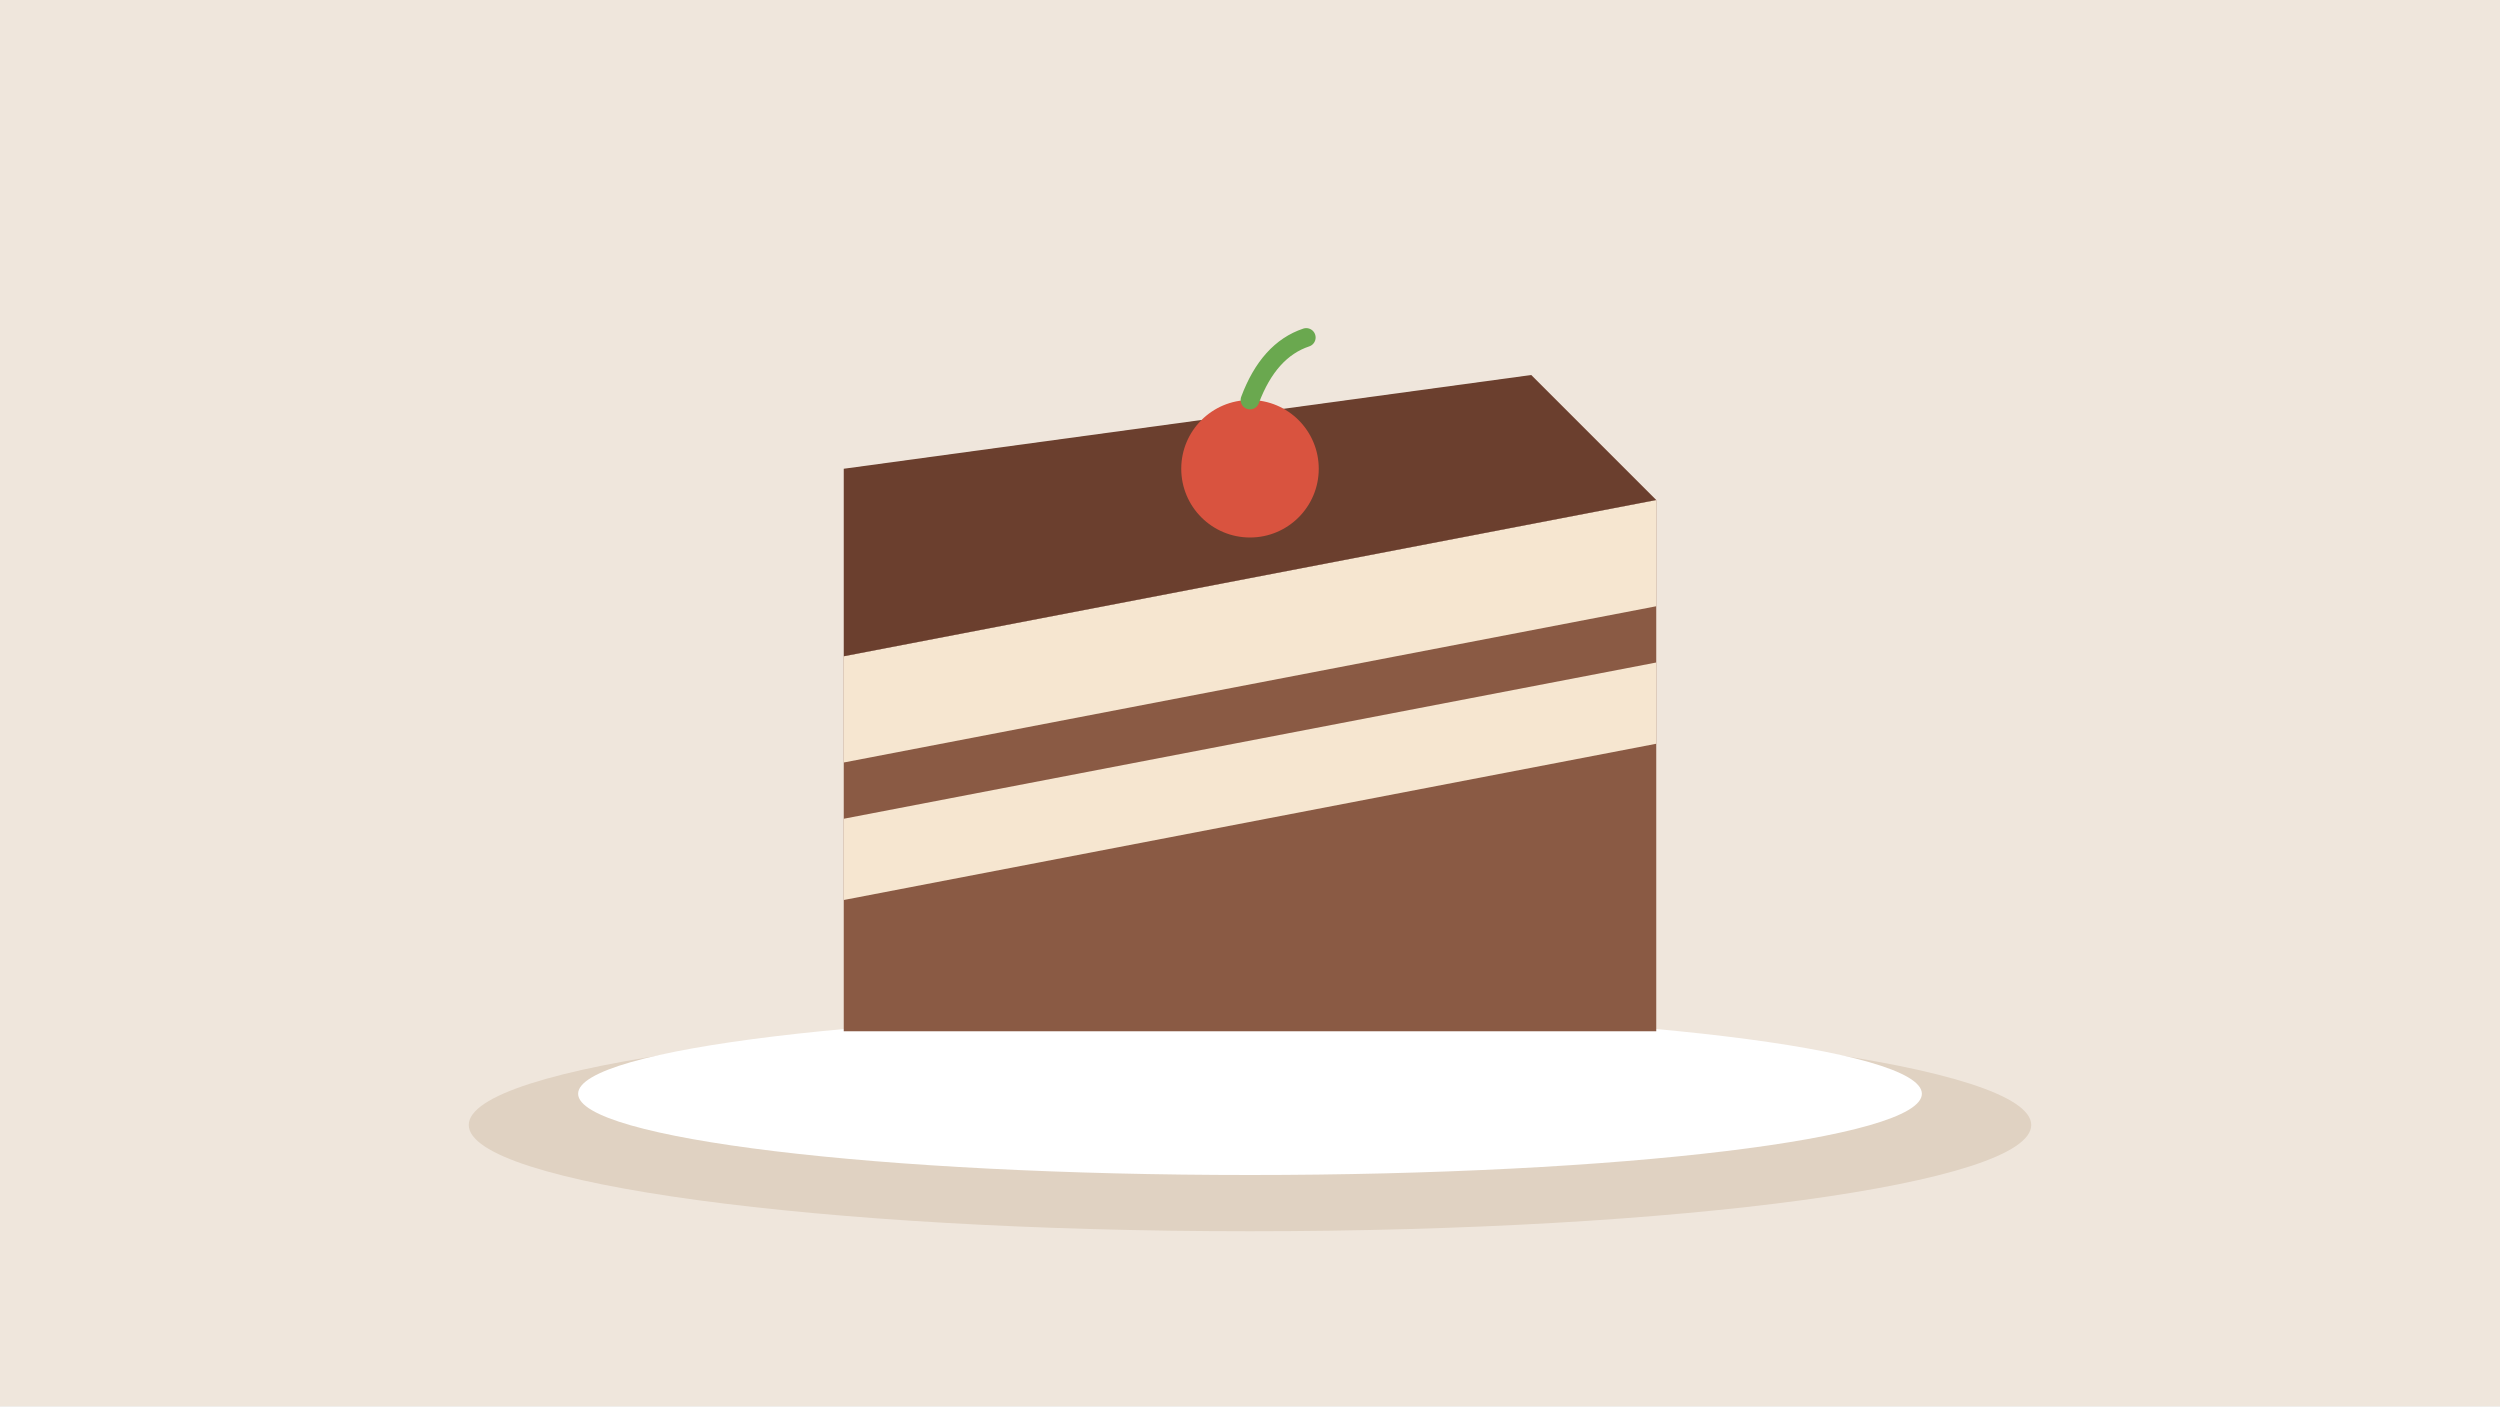
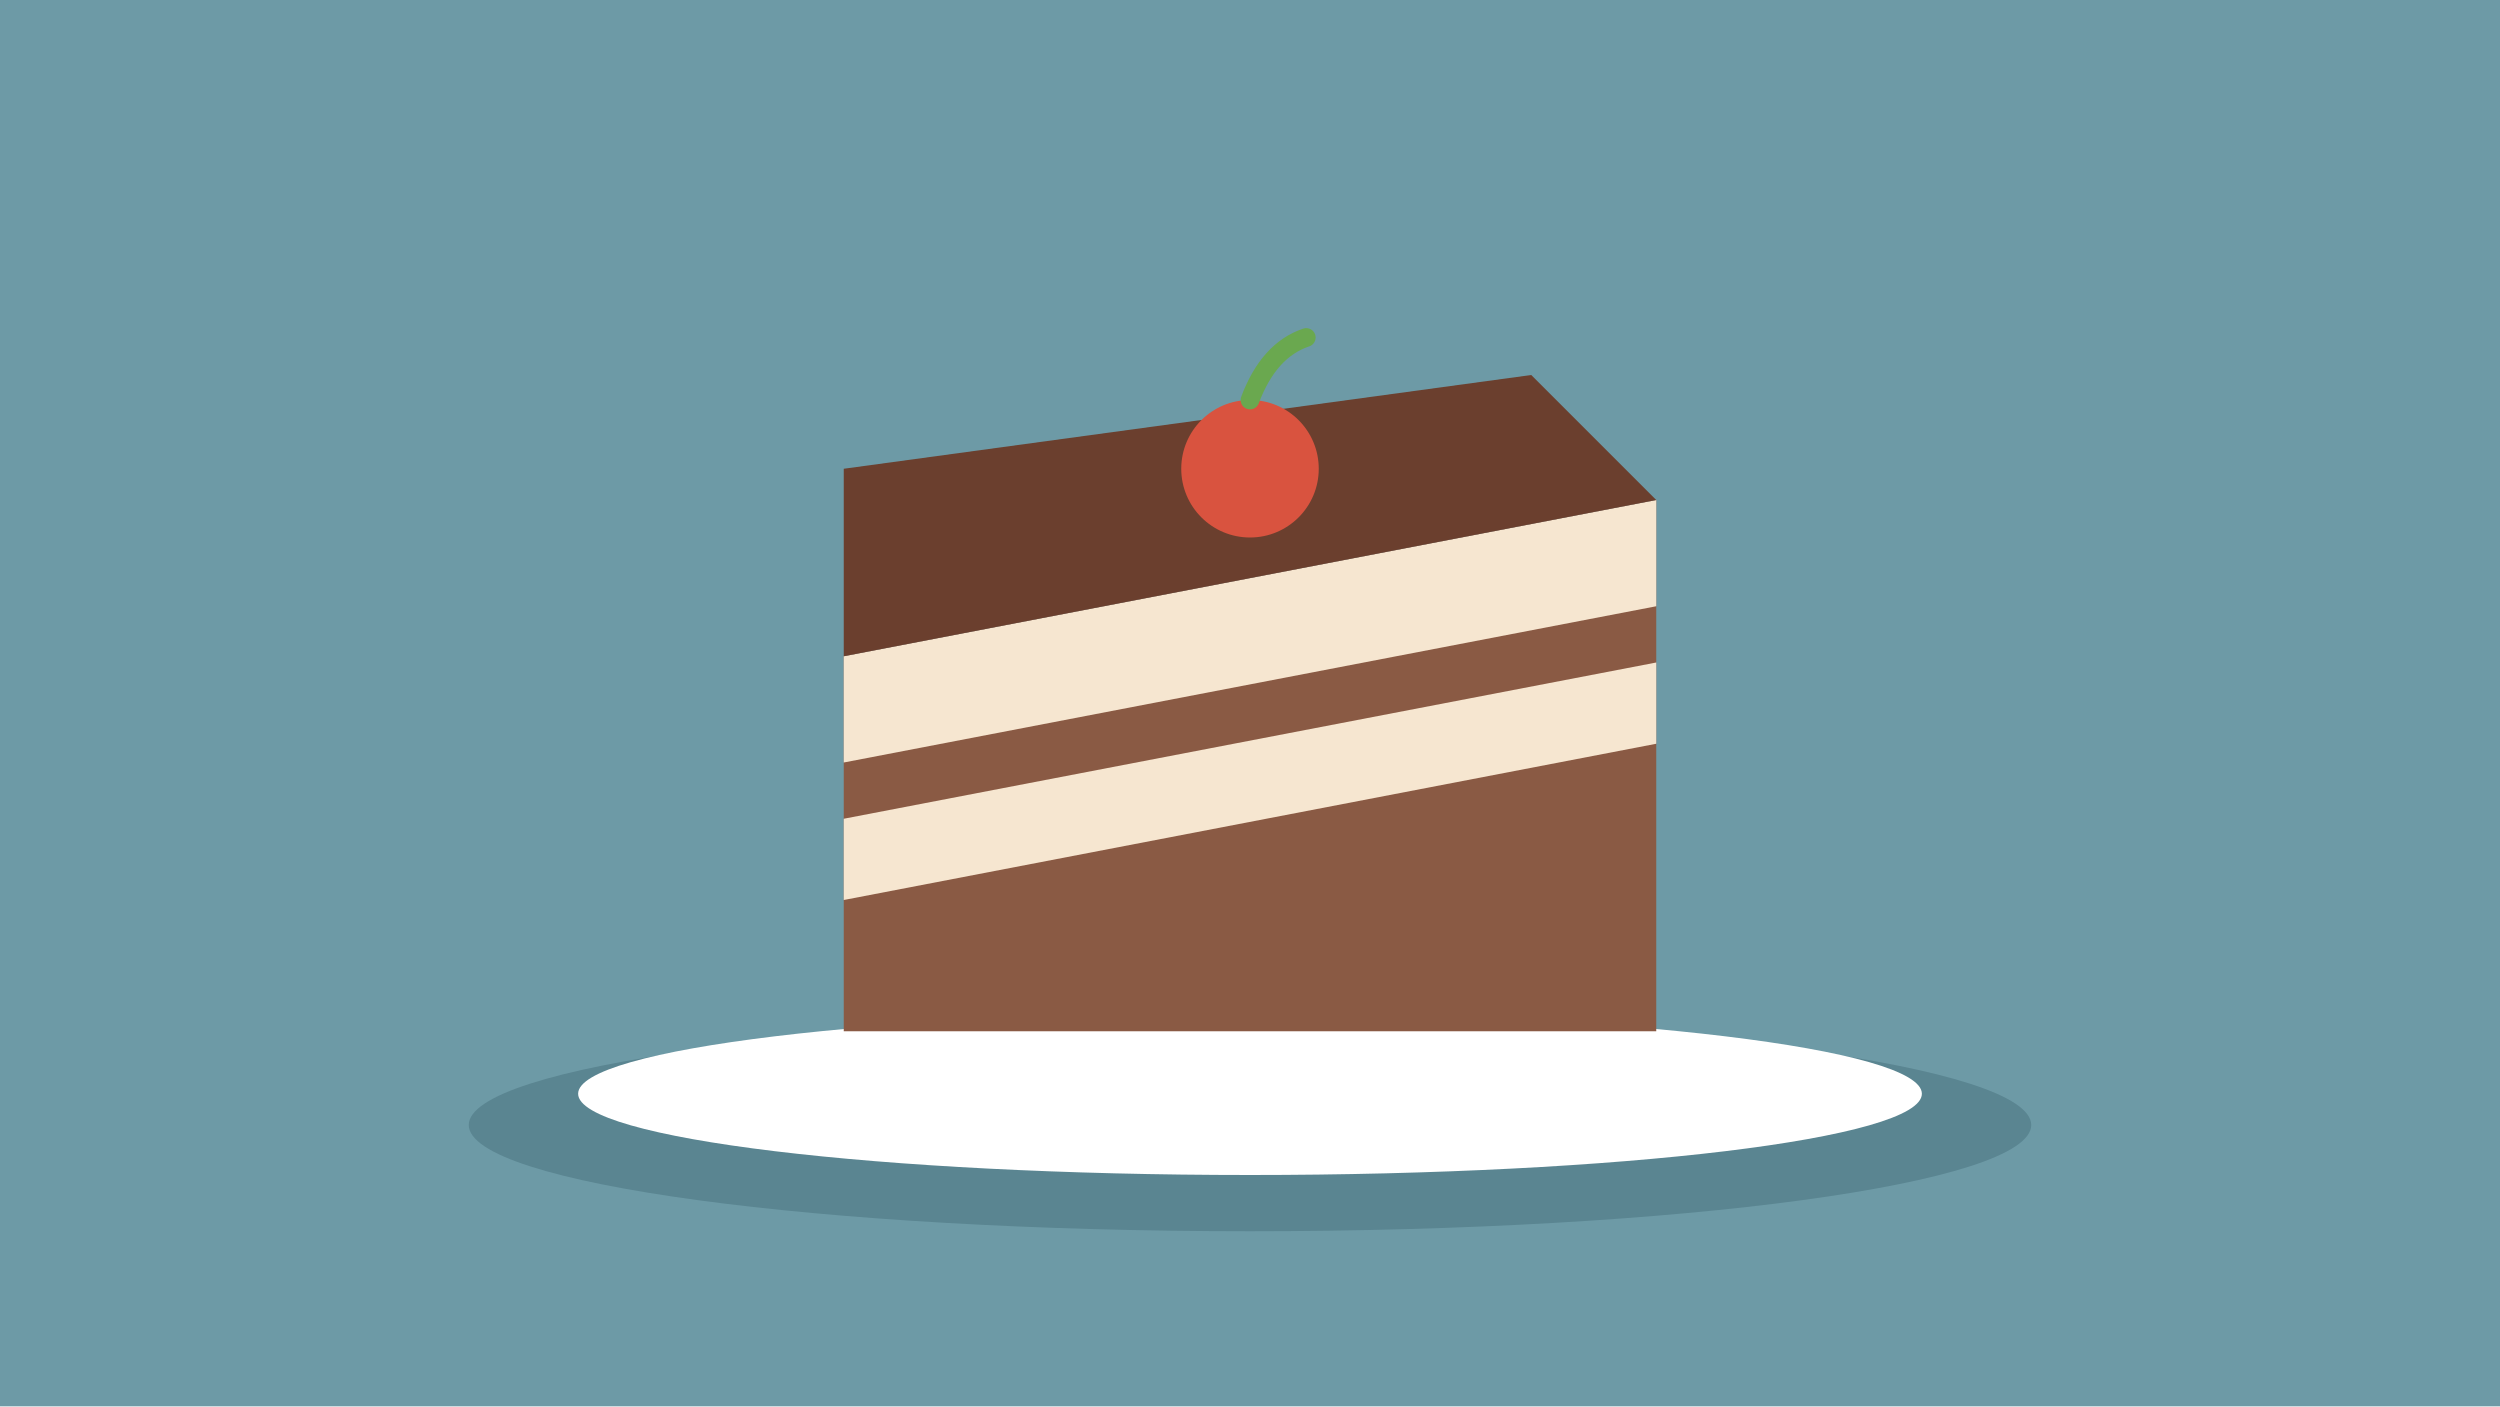
<svg xmlns="http://www.w3.org/2000/svg" viewBox="0 0 800 450">
-   <rect width="800" height="450" fill="#efe6dc" />
-   <ellipse cx="400" cy="360" rx="250" ry="34" fill="#e0d2c2" />
+   <rect width="800" height="450" fill="#6d9aa6" />
+   <ellipse cx="400" cy="360" rx="250" ry="34" fill="#5a8591" />
  <ellipse cx="400" cy="350" rx="215" ry="26" fill="#ffffff" />
  <path d="M270 330V210l260-50v170z" fill="#8a5a44" />
  <path d="M270 210l260-50v34l-260 50z" fill="#f6e6d0" />
  <path d="M270 262l260-50v26l-260 50z" fill="#f6e6d0" />
  <path d="M270 210l260-50-40-40-220 30z" fill="#6b3f2e" />
  <circle cx="400" cy="150" r="22" fill="#d9533f" />
  <path d="M400 128q6-16 18-20" fill="none" stroke="#6aa84f" stroke-width="6" stroke-linecap="round" />
</svg>
